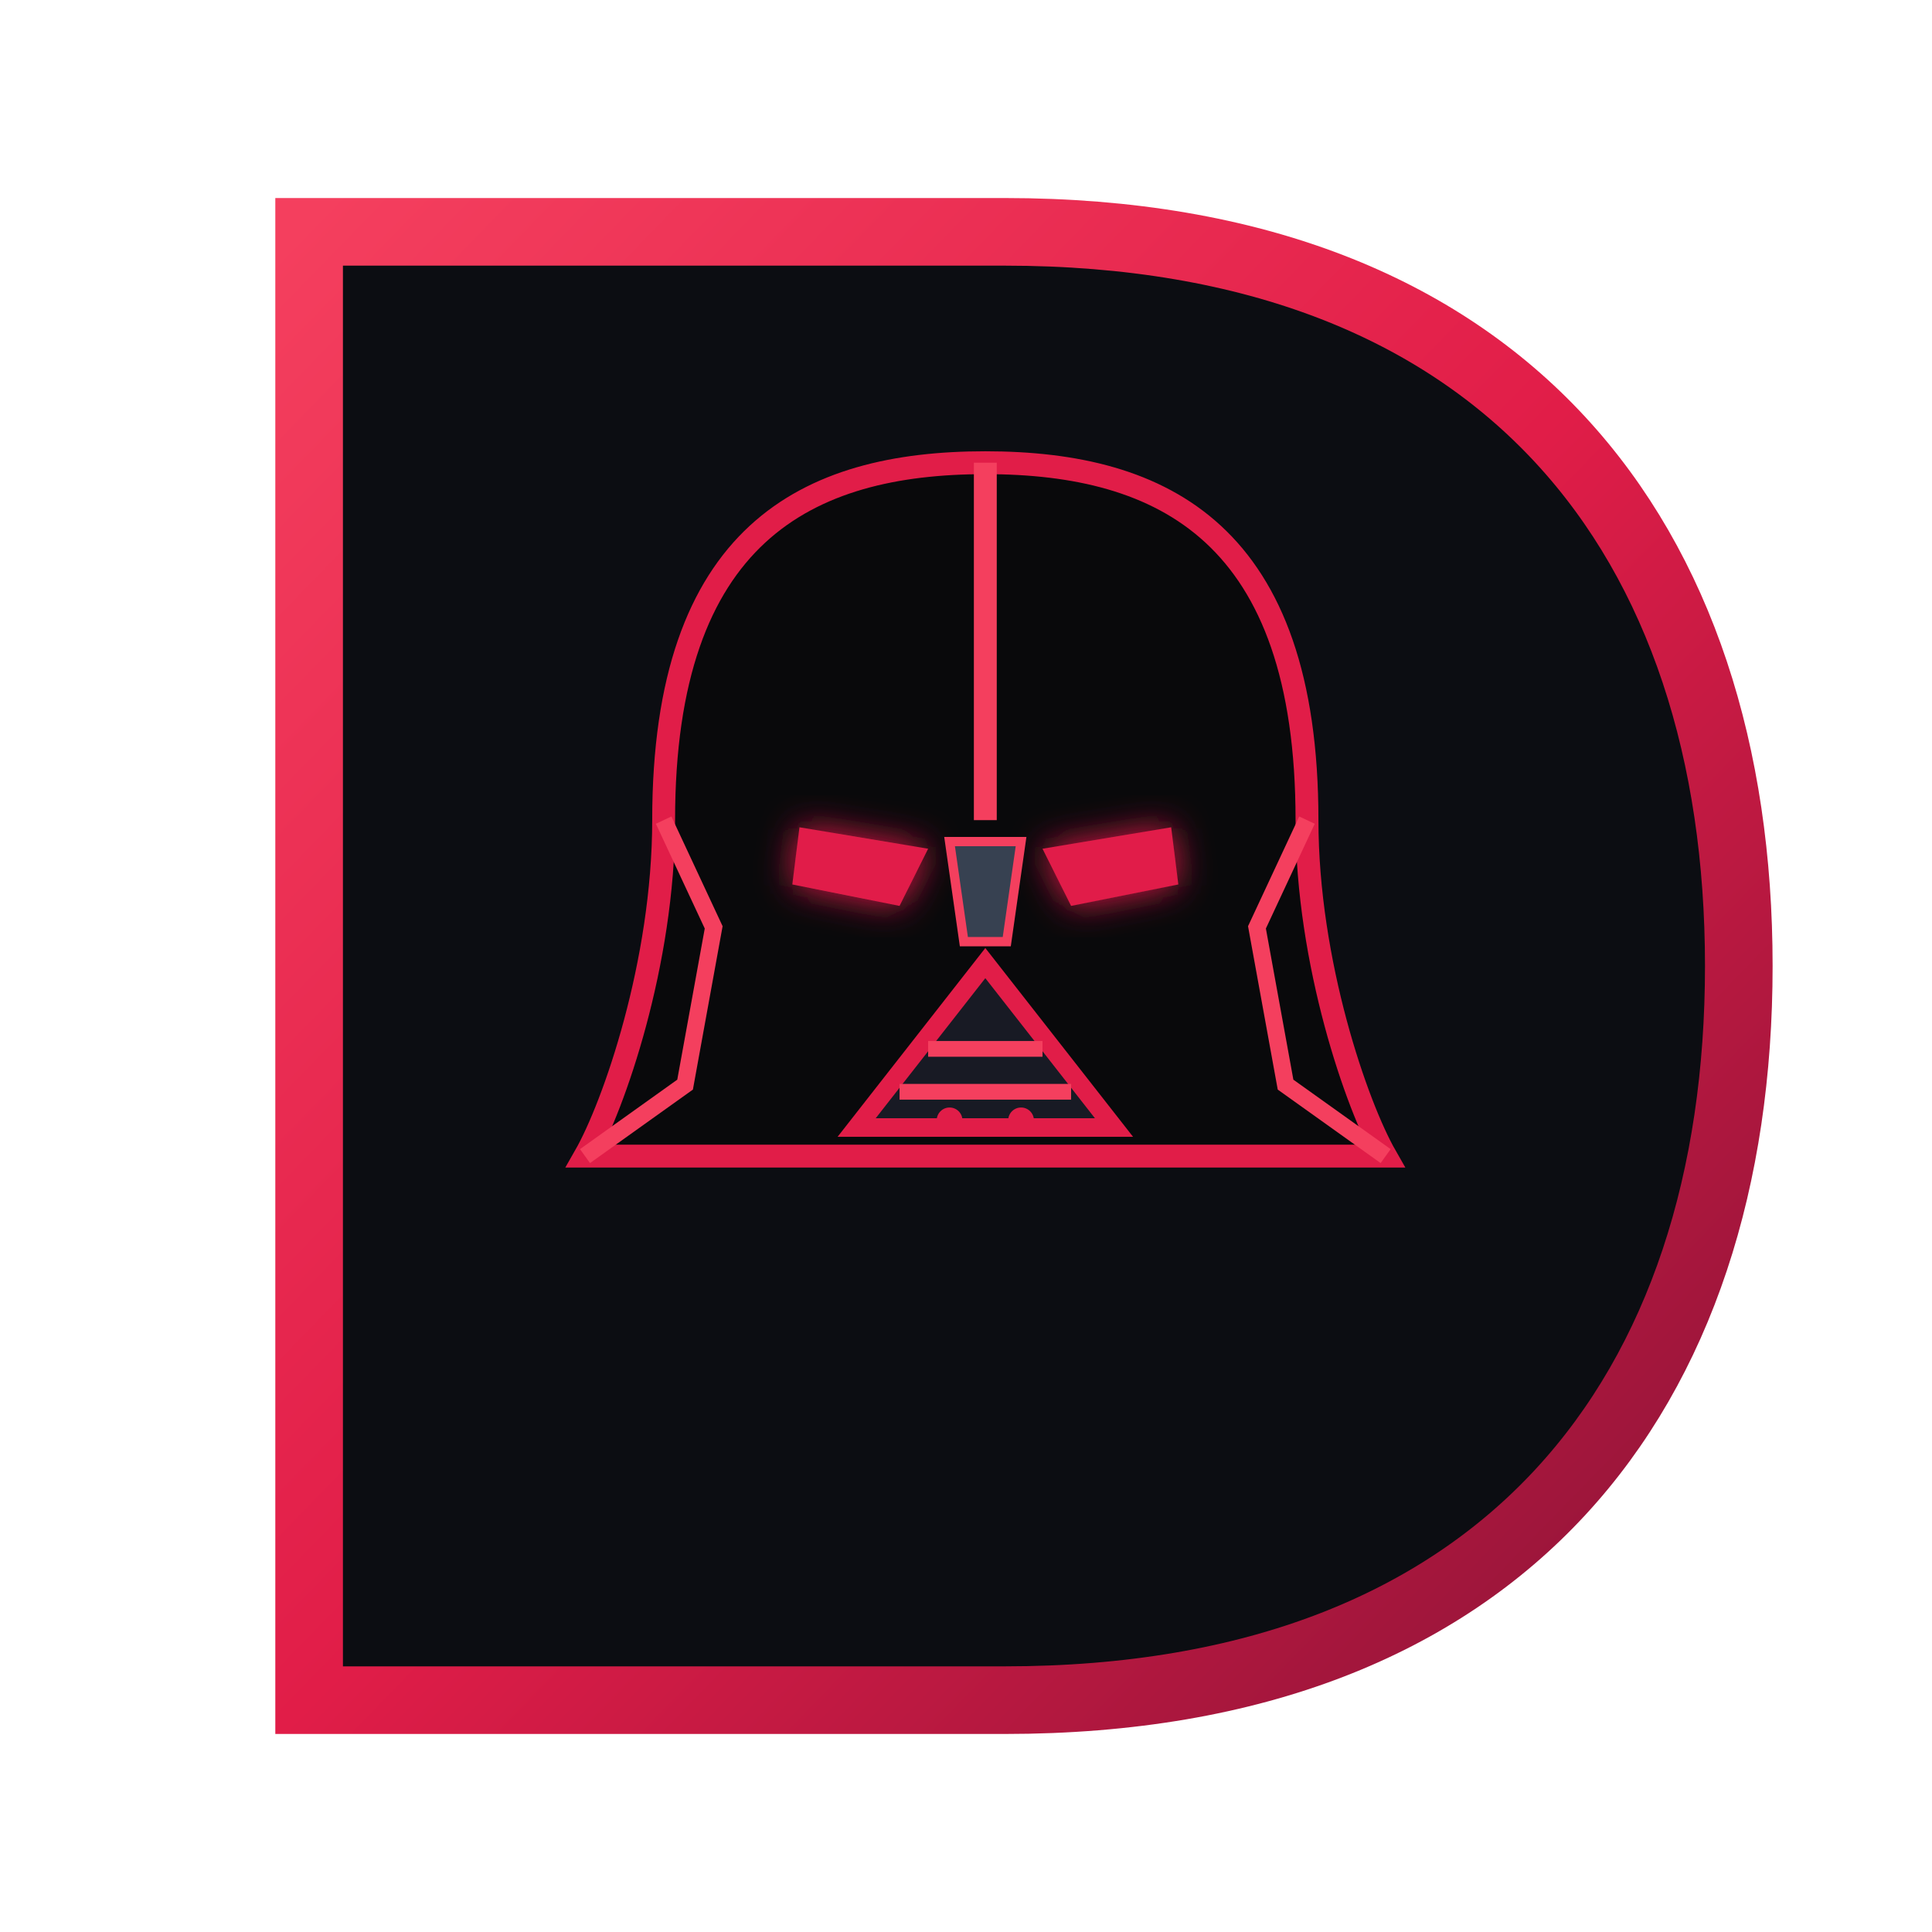
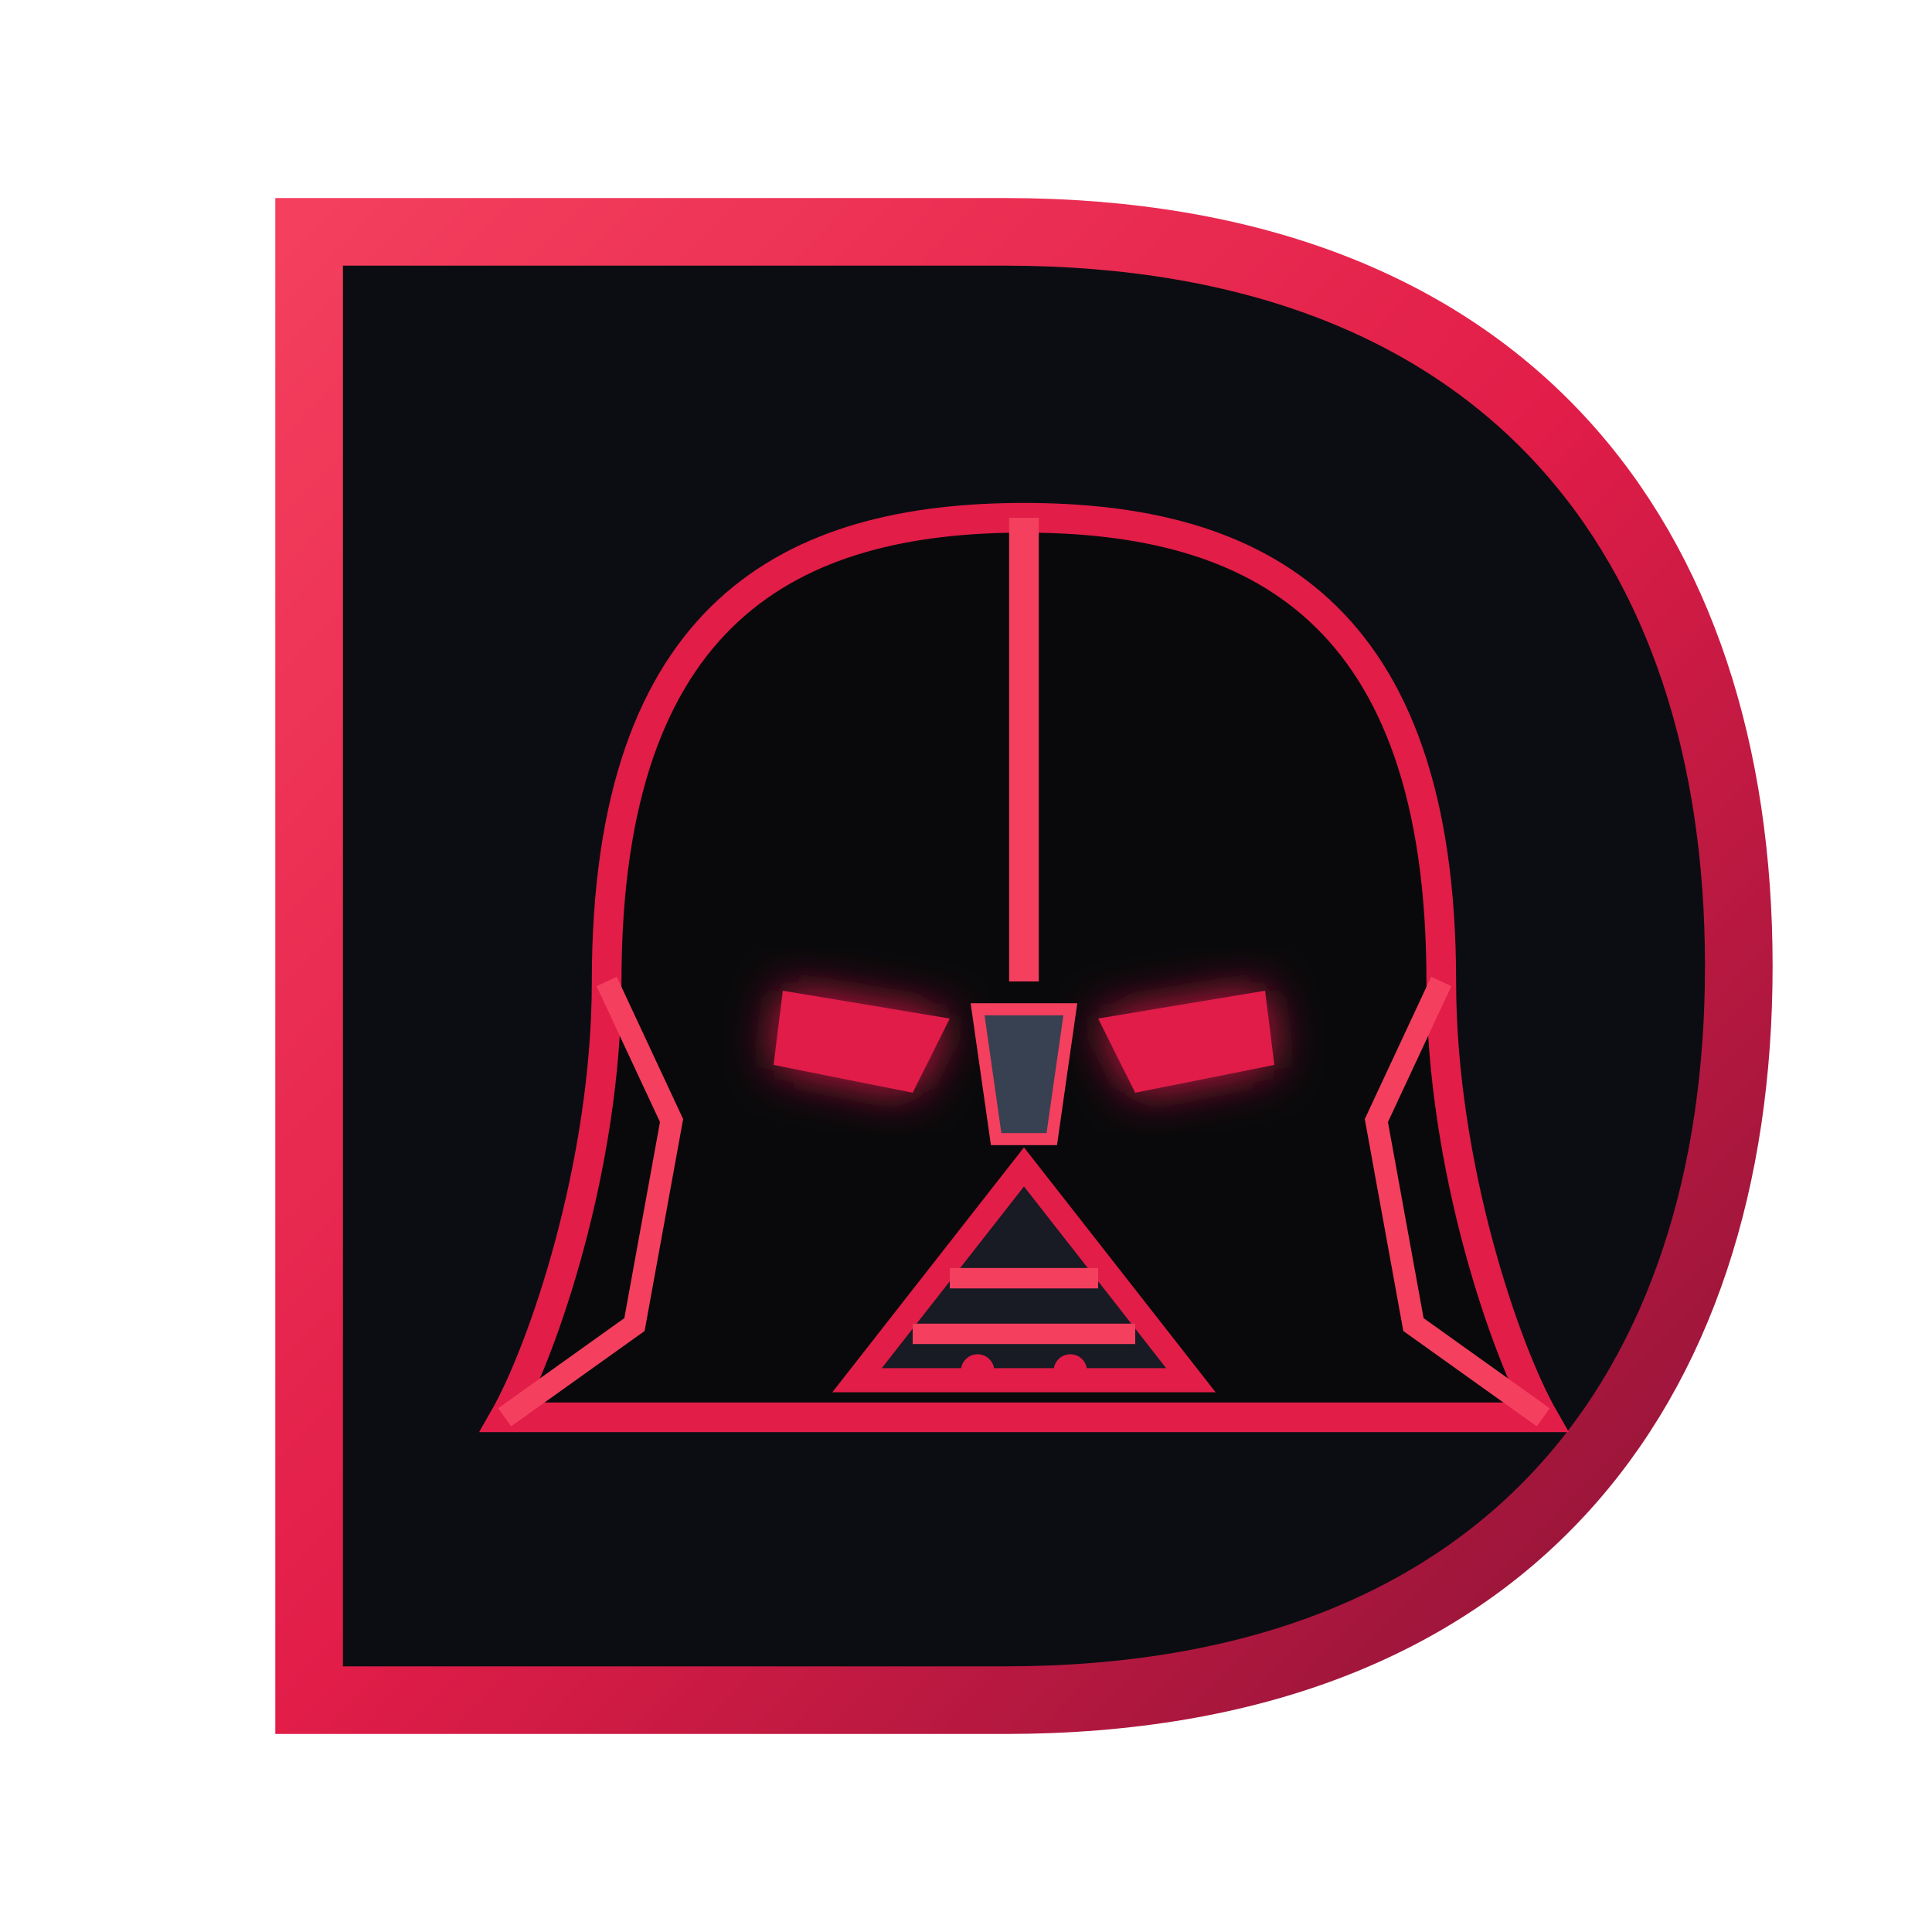
<svg xmlns="http://www.w3.org/2000/svg" viewBox="0 0 100 100" fill="none">
  <defs>
    <filter id="crimson-glow" x="-40%" y="-40%" width="180%" height="180%">
      <feGaussianBlur stdDeviation="2.5" result="blur" />
      <feComposite in="SourceGraphic" in2="blur" operator="over" />
    </filter>
    <linearGradient id="d-border-grad" x1="0%" y1="0%" x2="100%" y2="100%">
      <stop offset="0%" stop-color="#f43f5e" />
      <stop offset="50%" stop-color="#e11d48" />
      <stop offset="100%" stop-color="#881337" />
    </linearGradient>
  </defs>
  <path d="M16 12 L52 12 C78 12 90 28 90 50 C90 72 78 88 52 88 L16 88 Z" fill="#0c0d12" stroke="url(#d-border-grad)" stroke-width="3.5" />
-   <g transform="translate(51, 48) scale(0.37)">
+   <g transform="translate(53, 58) scale(0.48)">
    <path d="M -45 -15 C -45 -55 -25 -65 0 -65 C 25 -65 45 -55 45 -15              C 45 5 52 25 56 32 L -56 32 C -52 25 -45 5 -45 -15 Z" fill="#09090b" stroke="#e11d48" stroke-width="3.2" />
    <path d="M -56 32 L -42 22 L -38 0 L -45 -15" fill="none" stroke="#f43f5e" stroke-width="2.4" />
    <path d="M  56 32 L  42 22 L  38 0 L  45 -15" fill="none" stroke="#f43f5e" stroke-width="2.4" />
    <line x1="0" y1="-65" x2="0" y2="-15" stroke="#f43f5e" stroke-width="3.2" />
    <path d="M -26 -14 L -8 -11 L -12 -3 L -27 -6 Z" fill="#e11d48" filter="url(#crimson-glow)" />
    <path d="M  26 -14 L  8 -11 L  12 -3 L  27 -6 Z" fill="#e11d48" filter="url(#crimson-glow)" />
    <polygon points="-5,-12 5,-12 3,2 -3,2" fill="#374151" stroke="#f43f5e" stroke-width="1.3" />
    <polygon points="0,5 -18,28 18,28" fill="#181a24" stroke="#e11d48" stroke-width="2.6" />
    <line x1="-8" y1="17" x2="8" y2="17" stroke="#f43f5e" stroke-width="2.2" />
    <line x1="-12" y1="23" x2="12" y2="23" stroke="#f43f5e" stroke-width="2.2" />
    <circle cx="-5" cy="27" r="1.8" fill="#e11d48" />
    <circle cx=" 5" cy="27" r="1.8" fill="#e11d48" />
  </g>
</svg>
